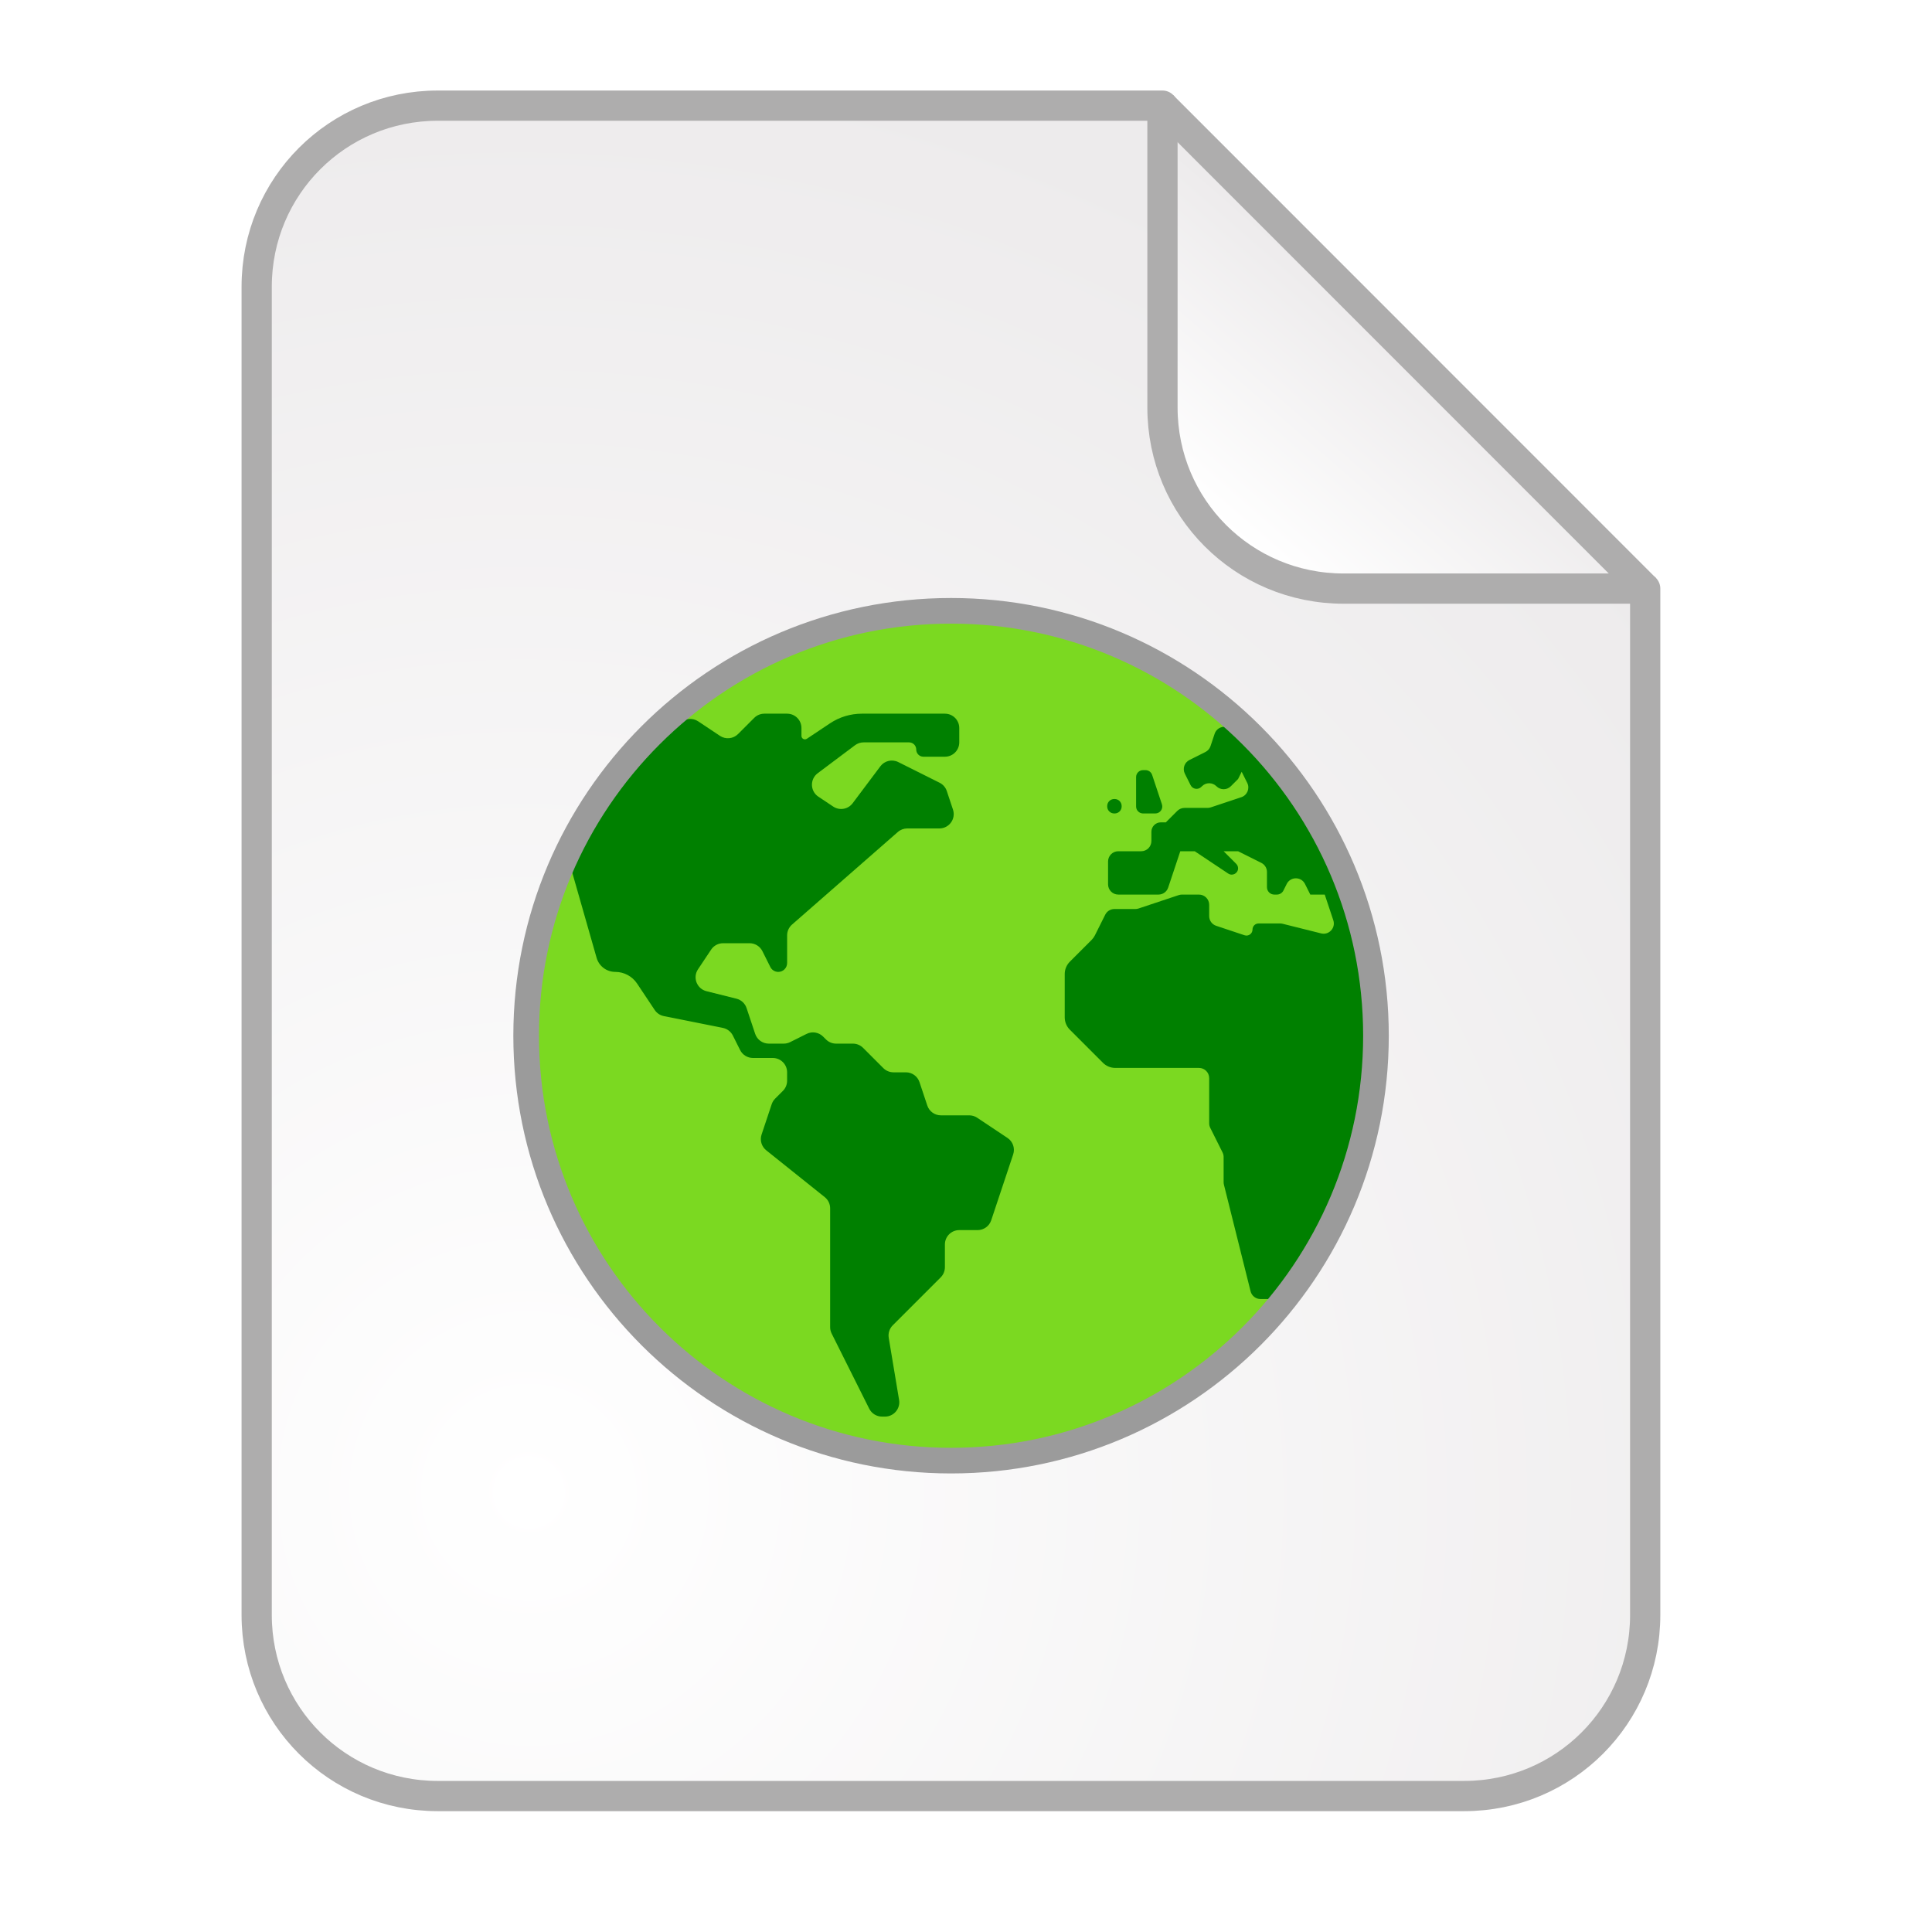
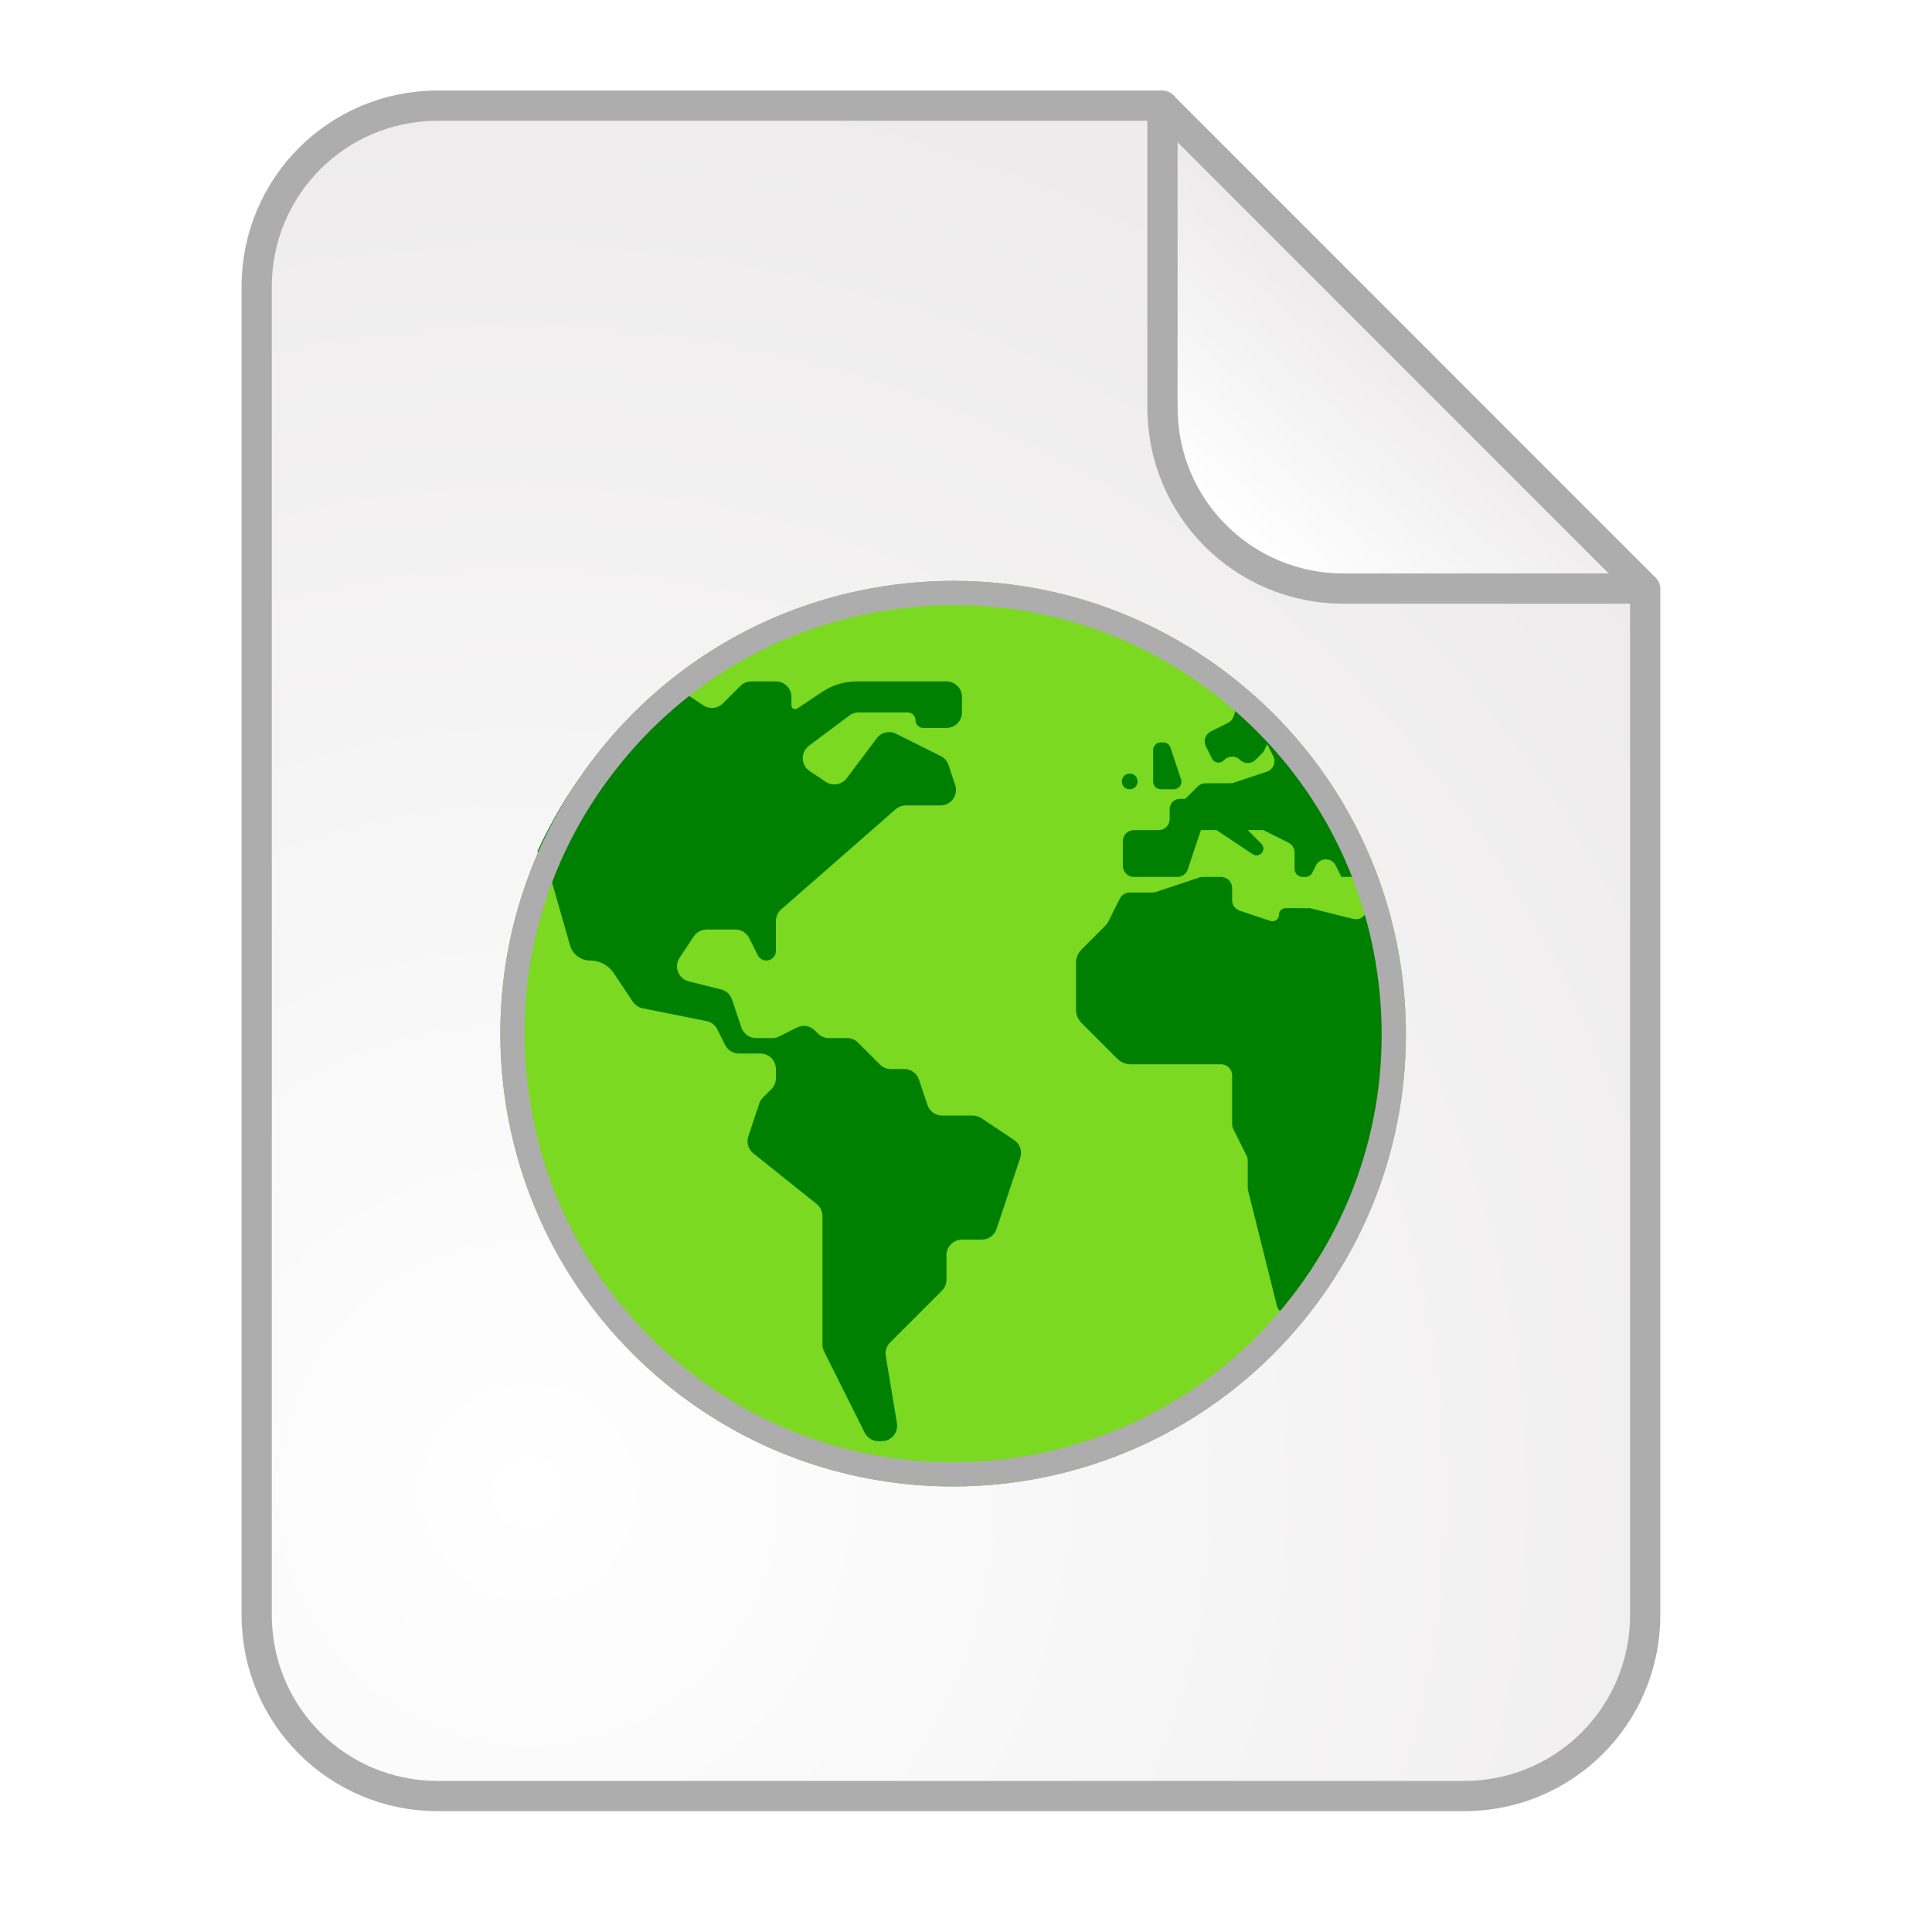
<svg xmlns="http://www.w3.org/2000/svg" xmlns:xlink="http://www.w3.org/1999/xlink" width="128" height="128" viewBox="0 0 33.867 33.867" version="1.1" id="svg2634">
  <defs id="defs2628">
    <linearGradient id="linearGradient15413">
      <stop id="stop15409" offset="0" style="stop-color:#ffffff;stop-opacity:1" />
      <stop id="stop15411" offset="1" style="stop-color:#ecf6ff;stop-opacity:1" />
    </linearGradient>
    <linearGradient gradientTransform="matrix(0.2645833,0,0,0.2645833,83.1508,137.5565)" xlink:href="#linearGradient6044" id="linearGradient6056" x1="82" y1="30" x2="-68.742" y2="262.239" gradientUnits="userSpaceOnUse" />
    <linearGradient id="linearGradient6044">
      <stop style="stop-color:#ffffff;stop-opacity:1" offset="0" id="stop6040" />
      <stop style="stop-color:#c9e4ff;stop-opacity:1" offset="1" id="stop6042" />
    </linearGradient>
    <linearGradient xlink:href="#linearGradient6044" id="linearGradient918" gradientUnits="userSpaceOnUse" gradientTransform="matrix(0.2750733,0,0,0.2750733,109.6321,133.8365)" x1="82" y1="30" x2="-68.742" y2="262.239" />
    <linearGradient xlink:href="#linearGradient15413" id="linearGradient15407" x1="95.028" y1="84.356" x2="71.876" y2="113.655" gradientUnits="userSpaceOnUse" />
    <radialGradient xlink:href="#linearGradient3178" id="radialGradient4239" gradientUnits="userSpaceOnUse" gradientTransform="matrix(1.938601,-0.4124931,0.4162354,1.956188,-7.538052,-235.8983)" cx="18.282" cy="111.009" fx="18.282" fy="111.009" r="6.35" />
    <linearGradient xlink:href="#linearGradient3178" id="linearGradient5179" x1="80.318" y1="-34.653" x2="81.78" y2="-36.33" gradientUnits="userSpaceOnUse" />
    <linearGradient xlink:href="#linearGradient15413" id="linearGradient977" gradientUnits="userSpaceOnUse" x1="123.291" y1="141.457" x2="140.7" y2="141.457" />
    <linearGradient id="linearGradient1040">
      <stop id="stop1036" offset="0" style="stop-color:#ffdd9c;stop-opacity:1" />
      <stop id="stop1038" offset="1" style="stop-color:#ffff9c;stop-opacity:1" />
    </linearGradient>
    <linearGradient xlink:href="#linearGradient1040" id="linearGradient972" x1="86.244" y1="-46.876" x2="89.258" y2="-53.727" gradientUnits="userSpaceOnUse" gradientTransform="matrix(0.6641745,0,0,0.6641745,16.70847,2.20906)" />
    <radialGradient xlink:href="#linearGradient15413" id="radialGradient36302-7" cx="91.077" cy="-48.847" fx="91.077" fy="-48.847" r="6.346" gradientUnits="userSpaceOnUse" gradientTransform="matrix(0.5715326,0,0,0.5715326,25.78242,-2.628257)" />
    <linearGradient id="linearGradient3178">
      <stop style="stop-color:#ffffff;stop-opacity:1" offset="0" id="stop3174" />
      <stop style="stop-color:#edebec;stop-opacity:1" offset="1" id="stop3176" />
    </linearGradient>
    <linearGradient id="linearGradient8385-3">
      <stop id="stop8387-0" style="stop-color:#000000;stop-opacity:1" offset="0" />
      <stop id="stop8389-4" style="stop-color:#ffffff;stop-opacity:1" offset="1" />
    </linearGradient>
    <linearGradient x1="-553.27" y1="525.908" x2="-666.116" y2="413.045" id="linearGradient3002-4-0" xlink:href="#linearGradient8385-3" gradientUnits="userSpaceOnUse" gradientTransform="matrix(0.99884,0,0,0.998699,689.0077,-388.8438)" />
    <linearGradient id="linearGradient1462">
      <stop id="stop1458" style="stop-color:#000000;stop-opacity:1" offset="0" />
      <stop id="stop1460" style="stop-color:#000000;stop-opacity:1" offset="1" />
    </linearGradient>
    <linearGradient y2="141.457" x2="140.7" y1="141.457" x1="123.291" gradientUnits="userSpaceOnUse" id="linearGradient4237" xlink:href="#linearGradient1808-2" />
    <linearGradient id="linearGradient1808-2">
      <stop style="stop-color:#ffffff;stop-opacity:1" offset="0" id="stop1804-5" />
      <stop style="stop-color:#ccccff;stop-opacity:0.51" offset="1" id="stop1806-4" />
    </linearGradient>
    <radialGradient gradientTransform="matrix(0.5715326,0,0,0.5715326,25.78242,-2.628257)" gradientUnits="userSpaceOnUse" r="6.346" fy="-48.847" fx="91.077" cy="-48.847" cx="91.077" id="radialGradient36302-7-6" xlink:href="#linearGradient15413" />
    <linearGradient gradientTransform="matrix(0.99884,0,0,0.998699,689.0077,-388.8438)" gradientUnits="userSpaceOnUse" xlink:href="#linearGradient1462" id="linearGradient3002-4-0-0" y2="413.045" x2="-666.116" y1="525.908" x1="-553.27" />
    <radialGradient gradientTransform="matrix(0.5715326,0,0,0.5715326,25.78242,-2.628257)" gradientUnits="userSpaceOnUse" r="6.346" fy="-48.847" fx="91.077" cy="-48.847" cx="91.077" id="radialGradient36302-7-7" xlink:href="#linearGradient15413" />
    <radialGradient gradientUnits="userSpaceOnUse" r="6.346" fy="-48.847" fx="91.077" cy="-48.847" cx="91.077" id="radialGradient36302" xlink:href="#linearGradient15413" gradientTransform="matrix(0.5539086,0,0,0.5539086,27.38757,-3.489144)" />
    <radialGradient gradientTransform="matrix(0.5715326,0,0,0.5715326,25.78242,-2.628257)" gradientUnits="userSpaceOnUse" r="6.346" fy="-48.847" fx="91.077" cy="-48.847" cx="91.077" id="radialGradient36302-7-3" xlink:href="#linearGradient15413" />
    <radialGradient r="6.346" fy="-48.847" fx="91.077" cy="-48.847" cx="91.077" gradientTransform="matrix(0.5715326,0,0,0.5715326,30.11848,-1.746015)" gradientUnits="userSpaceOnUse" id="radialGradient1055-4" xlink:href="#linearGradient15413" />
    <radialGradient gradientTransform="matrix(0.5715326,0,0,0.5715326,25.78242,-2.628257)" gradientUnits="userSpaceOnUse" r="6.346" fy="-48.847" fx="91.077" cy="-48.847" cx="91.077" id="radialGradient36302-7-4" xlink:href="#linearGradient15413" />
    <radialGradient xlink:href="#linearGradient15413" id="radialGradient36302-7-6-6" cx="91.077" cy="-48.847" fx="91.077" fy="-48.847" r="6.346" gradientUnits="userSpaceOnUse" gradientTransform="matrix(0.5715326,0,0,0.5715326,25.78242,-2.628257)" />
    <radialGradient xlink:href="#linearGradient15413" id="radialGradient36302-7-7-6" cx="91.077" cy="-48.847" fx="91.077" fy="-48.847" r="6.346" gradientUnits="userSpaceOnUse" gradientTransform="matrix(0.5715326,0,0,0.5715326,25.78242,-2.628257)" />
    <radialGradient gradientTransform="matrix(0.5539086,0,0,0.5539086,27.38757,-3.489144)" xlink:href="#linearGradient15413" id="radialGradient36302-2" cx="91.077" cy="-48.847" fx="91.077" fy="-48.847" r="6.346" gradientUnits="userSpaceOnUse" />
    <radialGradient gradientTransform="matrix(0.5715326,0,0,0.5715326,25.78242,-2.628257)" gradientUnits="userSpaceOnUse" r="6.346" fy="-48.847" fx="91.077" cy="-48.847" cx="91.077" id="radialGradient36302-7-9" xlink:href="#linearGradient15413" />
-     <radialGradient gradientTransform="matrix(0.5715326,0,0,0.5715326,25.78242,-2.628257)" gradientUnits="userSpaceOnUse" r="6.346" fy="-48.847" fx="91.077" cy="-48.847" cx="91.077" id="radialGradient36302-7-1" xlink:href="#linearGradient15413" />
-     <linearGradient xlink:href="#linearGradient1373" id="linearGradient1403" gradientUnits="userSpaceOnUse" gradientTransform="matrix(0.02378999,-0.00245374,0.00245374,0.02378999,47.71954,-31.21626)" x1="1142.588" y1="62.713" x2="1280.895" y2="200.874" />
+     <radialGradient gradientTransform="matrix(0.5715326,0,0,0.5715326,25.78242,-2.628257)" gradientUnits="userSpaceOnUse" r="6.346" fy="-48.847" fx="91.077" cy="-48.847" cx="91.077" id="radialGradient36302-7-30" xlink:href="#linearGradient15413" />
+     <radialGradient xlink:href="#linearGradient15413" id="radialGradient36302-7-6-2" cx="91.077" cy="-48.847" fx="91.077" fy="-48.847" r="6.346" gradientUnits="userSpaceOnUse" gradientTransform="matrix(0.5715326,0,0,0.5715326,25.78242,-2.628257)" />
+     <radialGradient xlink:href="#linearGradient15413" id="radialGradient36302-7-7-67" cx="91.077" cy="-48.847" fx="91.077" fy="-48.847" r="6.346" gradientUnits="userSpaceOnUse" gradientTransform="matrix(0.5715326,0,0,0.5715326,25.78242,-2.628257)" />
+     <radialGradient gradientTransform="matrix(0.5539086,0,0,0.5539086,27.38757,-3.489144)" xlink:href="#linearGradient15413" id="radialGradient36302-6" cx="91.077" cy="-48.847" fx="91.077" fy="-48.847" r="6.346" gradientUnits="userSpaceOnUse" />
+     <radialGradient gradientTransform="matrix(0.5715326,0,0,0.5715326,25.78242,-2.628257)" gradientUnits="userSpaceOnUse" r="6.346" fy="-48.847" fx="91.077" cy="-48.847" cx="91.077" id="radialGradient36302-7-0" xlink:href="#linearGradient15413" />
+     <radialGradient xlink:href="#linearGradient15413" id="radialGradient36302-7-6-28" cx="91.077" cy="-48.847" fx="91.077" fy="-48.847" r="6.346" gradientUnits="userSpaceOnUse" gradientTransform="matrix(0.5715326,0,0,0.5715326,25.78242,-2.628257)" />
+     <radialGradient xlink:href="#linearGradient15413" id="radialGradient36302-7-7-8" cx="91.077" cy="-48.847" fx="91.077" fy="-48.847" r="6.346" gradientUnits="userSpaceOnUse" gradientTransform="matrix(0.5715326,0,0,0.5715326,25.78242,-2.628257)" />
+     <radialGradient gradientTransform="matrix(0.5539086,0,0,0.5539086,27.38757,-3.489144)" xlink:href="#linearGradient15413" id="radialGradient36302-28" cx="91.077" cy="-48.847" fx="91.077" fy="-48.847" r="6.346" gradientUnits="userSpaceOnUse" />
+     <radialGradient xlink:href="#linearGradient15413" id="radialGradient36302-7-3-0" cx="91.077" cy="-48.847" fx="91.077" fy="-48.847" r="6.346" gradientUnits="userSpaceOnUse" gradientTransform="matrix(0.5715326,0,0,0.5715326,25.78242,-2.628257)" />
+     <radialGradient xlink:href="#linearGradient15413" id="radialGradient1055-4-9" gradientUnits="userSpaceOnUse" gradientTransform="matrix(0.5715326,0,0,0.5715326,30.11848,-1.746015)" cx="91.077" cy="-48.847" fx="91.077" fy="-48.847" r="6.346" />
+     <radialGradient xlink:href="#linearGradient15413" id="radialGradient36302-7-4-7" cx="91.077" cy="-48.847" fx="91.077" fy="-48.847" r="6.346" gradientUnits="userSpaceOnUse" gradientTransform="matrix(0.5715326,0,0,0.5715326,25.78242,-2.628257)" />
+     <radialGradient gradientTransform="matrix(0.5715326,0,0,0.5715326,25.78242,-2.628257)" gradientUnits="userSpaceOnUse" r="6.346" fy="-48.847" fx="91.077" cy="-48.847" cx="91.077" id="radialGradient36302-7-6-6-9" xlink:href="#linearGradient15413" />
+     <radialGradient gradientTransform="matrix(0.5715326,0,0,0.5715326,25.78242,-2.628257)" gradientUnits="userSpaceOnUse" r="6.346" fy="-48.847" fx="91.077" cy="-48.847" cx="91.077" id="radialGradient36302-7-7-6-0" xlink:href="#linearGradient15413" />
+     <radialGradient gradientUnits="userSpaceOnUse" r="6.346" fy="-48.847" fx="91.077" cy="-48.847" cx="91.077" id="radialGradient36302-2-2" xlink:href="#linearGradient15413" gradientTransform="matrix(0.5539086,0,0,0.5539086,27.38757,-3.489144)" />
+     <radialGradient xlink:href="#linearGradient15413" id="radialGradient2646" cx="23.751" cy="23.962" fx="23.751" fy="23.962" r="21.135" gradientTransform="matrix(1,0,0,0.9998904,0,0.00262704)" gradientUnits="userSpaceOnUse" />
+     <linearGradient id="linearGradient6423">
+       <stop id="stop6419" offset="0" style="stop-color:#007e00;stop-opacity:0.247" />
+       <stop id="stop6421" offset="1" style="stop-color:#ff7f00;stop-opacity:0;" />
+     </linearGradient>
+     <linearGradient y2="-116.55" x2="58.361" y1="-32.55" x1="230.547" gradientUnits="userSpaceOnUse" id="linearGradient6669" xlink:href="#linearGradient6423" gradientTransform="matrix(0.2645833,0,0,0.2645833,74.69611,2.710477)" />
+     <linearGradient y2="-116.55" x2="58.361" y1="-32.55" x1="230.547" gradientTransform="matrix(0.2645833,0,0,0.2645833,75.13184,2.347538)" gradientUnits="userSpaceOnUse" id="linearGradient4264" xlink:href="#linearGradient6423" />
+     <linearGradient y2="-116.55" x2="58.361" y1="-32.55" x1="230.547" gradientTransform="matrix(0.2645833,0,0,0.2645833,80.2297,-49.96084)" gradientUnits="userSpaceOnUse" id="linearGradient4279" xlink:href="#linearGradient6044" />
+     <linearGradient gradientUnits="userSpaceOnUse" y2="8.633" x2="-89.445" y1="37.18" x1="-219.516" id="linearGradient1042" xlink:href="#linearGradient1040" gradientTransform="matrix(0,-0.7235958,-0.7235958,0,135.6203,17.42686)" />
+     <radialGradient gradientTransform="matrix(0.5715326,0,0,0.5715326,25.78242,-2.628257)" gradientUnits="userSpaceOnUse" r="6.346" fy="-48.847" fx="91.077" cy="-48.847" cx="91.077" id="radialGradient36302-7-17" xlink:href="#linearGradient15413" />
+     <radialGradient xlink:href="#linearGradient15413" id="radialGradient36302-7-6-63" cx="91.077" cy="-48.847" fx="91.077" fy="-48.847" r="6.346" gradientUnits="userSpaceOnUse" gradientTransform="matrix(0.5715326,0,0,0.5715326,25.78242,-2.628257)" />
+     <radialGradient xlink:href="#linearGradient15413" id="radialGradient36302-7-7-9" cx="91.077" cy="-48.847" fx="91.077" fy="-48.847" r="6.346" gradientUnits="userSpaceOnUse" gradientTransform="matrix(0.5715326,0,0,0.5715326,25.78242,-2.628257)" />
+     <radialGradient gradientTransform="matrix(0.5539086,0,0,0.5539086,27.38757,-3.489144)" xlink:href="#linearGradient15413" id="radialGradient36302-3" cx="91.077" cy="-48.847" fx="91.077" fy="-48.847" r="6.346" gradientUnits="userSpaceOnUse" />
+     <radialGradient xlink:href="#linearGradient15413" id="radialGradient36302-7-3-5" cx="91.077" cy="-48.847" fx="91.077" fy="-48.847" r="6.346" gradientUnits="userSpaceOnUse" gradientTransform="matrix(0.5715326,0,0,0.5715326,25.78242,-2.628257)" />
+     <radialGradient xlink:href="#linearGradient15413" id="radialGradient1055-4-90" gradientUnits="userSpaceOnUse" gradientTransform="matrix(0.5715326,0,0,0.5715326,30.11848,-1.746015)" cx="91.077" cy="-48.847" fx="91.077" fy="-48.847" r="6.346" />
+     <radialGradient xlink:href="#linearGradient15413" id="radialGradient36302-7-4-8" cx="91.077" cy="-48.847" fx="91.077" fy="-48.847" r="6.346" gradientUnits="userSpaceOnUse" gradientTransform="matrix(0.5715326,0,0,0.5715326,25.78242,-2.628257)" />
+     <radialGradient gradientTransform="matrix(0.5715326,0,0,0.5715326,25.78242,-2.628257)" gradientUnits="userSpaceOnUse" r="6.346" fy="-48.847" fx="91.077" cy="-48.847" cx="91.077" id="radialGradient36302-7-6-6-3" xlink:href="#linearGradient15413" />
+     <radialGradient gradientTransform="matrix(0.5715326,0,0,0.5715326,25.78242,-2.628257)" gradientUnits="userSpaceOnUse" r="6.346" fy="-48.847" fx="91.077" cy="-48.847" cx="91.077" id="radialGradient36302-7-7-6-03" xlink:href="#linearGradient15413" />
+     <radialGradient gradientUnits="userSpaceOnUse" r="6.346" fy="-48.847" fx="91.077" cy="-48.847" cx="91.077" id="radialGradient36302-2-8" xlink:href="#linearGradient15413" gradientTransform="matrix(0.5539086,0,0,0.5539086,27.38757,-3.489144)" />
+     <radialGradient xlink:href="#linearGradient15413" id="radialGradient36302-7-9-6" cx="91.077" cy="-48.847" fx="91.077" fy="-48.847" r="6.346" gradientUnits="userSpaceOnUse" gradientTransform="matrix(0.5715326,0,0,0.5715326,25.78242,-2.628257)" />
+     <radialGradient xlink:href="#linearGradient15413" id="radialGradient36302-7-1" cx="91.077" cy="-48.847" fx="91.077" fy="-48.847" r="6.346" gradientUnits="userSpaceOnUse" gradientTransform="matrix(0.5715326,0,0,0.5715326,25.78242,-2.628257)" />
+     <linearGradient y2="200.874" x2="1280.895" y1="62.713" x1="1142.588" gradientTransform="matrix(0.02378999,-0.00245374,0.00245374,0.02378999,47.71954,-31.21626)" gradientUnits="userSpaceOnUse" id="linearGradient1403" xlink:href="#linearGradient1373" />
    <linearGradient id="linearGradient1373">
-       <stop style="stop-color:#343434;stop-opacity:1" offset="0" id="stop1369" />
-       <stop style="stop-color:#4d4d4d;stop-opacity:1" offset="1" id="stop1371" />
+       <stop id="stop1369" offset="0" style="stop-color:#343434;stop-opacity:1" />
+       <stop id="stop1371" offset="1" style="stop-color:#4d4d4d;stop-opacity:1" />
    </linearGradient>
-     <linearGradient xlink:href="#linearGradient4663-8-4" id="linearGradient1405" gradientUnits="userSpaceOnUse" x1="1327.594" y1="230.862" x2="1324.91" y2="89.862" gradientTransform="matrix(2.6597682e-4,0.02391472,0.02391472,-2.6597682e-4,73.58915,-60.38333)" />
+     <linearGradient gradientTransform="matrix(2.6597682e-4,0.02391472,0.02391472,-2.6597682e-4,73.58915,-60.38333)" y2="89.862" x2="1324.91" y1="230.862" x1="1327.594" gradientUnits="userSpaceOnUse" id="linearGradient1405" xlink:href="#linearGradient4663-8-4" />
    <linearGradient id="linearGradient4663-8-4">
-       <stop id="stop4665-6-3" style="stop-color:#5596ea;stop-opacity:1" offset="0" />
-       <stop id="stop4667-8-0" style="stop-color:#5596ea;stop-opacity:0" offset="1" />
+       <stop offset="0" style="stop-color:#5596ea;stop-opacity:1" id="stop4665-6-3" />
+       <stop offset="1" style="stop-color:#5596ea;stop-opacity:0" id="stop4667-8-0" />
    </linearGradient>
-     <radialGradient gradientTransform="matrix(0.5598317,0,0,0.5598317,26.77498,-3.126685)" gradientUnits="userSpaceOnUse" r="6.346" fy="-48.847" fx="91.077" cy="-48.847" cx="91.077" id="radialGradient36302-7-0" xlink:href="#linearGradient15413" />
-     <radialGradient gradientTransform="matrix(0.5715326,0,0,0.5715326,25.78242,-2.628257)" gradientUnits="userSpaceOnUse" r="6.346" fy="-48.847" fx="91.077" cy="-48.847" cx="91.077" id="radialGradient36302-7-71" xlink:href="#linearGradient15413" />
-     <clipPath id="clipPath12688" clipPathUnits="userSpaceOnUse">
-       <path id="path12690" d="m 1252,1006 v 2 134 2 h 224 v -2 z m 32,58.844 74.375,45.156 H 1284 Z" style="display:inline;fill:#000000;fill-opacity:1;stroke:none" />
+     <radialGradient xlink:href="#linearGradient15413" id="radialGradient36302-7-0-3" cx="91.077" cy="-48.847" fx="91.077" fy="-48.847" r="6.346" gradientUnits="userSpaceOnUse" gradientTransform="matrix(0.5598317,0,0,0.5598317,26.77498,-3.126685)" />
+     <radialGradient xlink:href="#linearGradient15413" id="radialGradient36302-7-71" cx="91.077" cy="-48.847" fx="91.077" fy="-48.847" r="6.346" gradientUnits="userSpaceOnUse" gradientTransform="matrix(0.5715326,0,0,0.5715326,25.78242,-2.628257)" />
+     <clipPath clipPathUnits="userSpaceOnUse" id="clipPath12688">
+       <path style="display:inline;fill:#000000;fill-opacity:1;stroke:none" d="m 1252,1006 v 2 134 2 h 224 v -2 z m 32,58.844 74.375,45.156 H 1284 Z" id="path12690" />
    </clipPath>
  </defs>
  <g id="layer1" transform="translate(-82.55,-136.1333)">
    <g id="g849">
      <g id="g4250" transform="matrix(2,0,0,2,-56.03907,215.1337)">
        <g id="g975" transform="matrix(1.000001,0,0,0.9999985,-0.1868046,-0.1323374)">
          <path id="path1999" d="m 83.824,-34.286 -4.077,-4.078 v 2.491 c 0,0.879 0.708,1.587 1.587,1.587 z" style="opacity:1;fill:url(#linearGradient5179);fill-opacity:1.0;stroke:none;stroke-width:0.529;stroke-linecap:round;stroke-linejoin:round;stroke-miterlimit:4;stroke-dasharray:none;stroke-opacity:1" />
          <path transform="matrix(0.2645833,0,0,0.2645833,46.86136,-73.7522)" style="fill:url(#linearGradient977);fill-opacity:1;stroke:#aeadad;stroke-width:1;stroke-linecap:butt;stroke-linejoin:miter;stroke-miterlimit:4;stroke-dasharray:none;stroke-opacity:1" d="m 123.999,133.456 c 5.372,5.374 10.663,10.667 15.994,16" id="path4196" />
          <path style="opacity:1;fill:url(#radialGradient4239);fill-opacity:1;stroke:#aeadad;stroke-width:0.265;stroke-linecap:round;stroke-linejoin:round;stroke-miterlimit:4;stroke-dasharray:none;stroke-opacity:1" d="m 73.318,-38.442 c -0.879,0 -1.587,0.708 -1.587,1.587 v 11.642 c 0,0.879 0.708,1.587 1.587,1.587 h 8.996 c 0.879,0 1.587,-0.708 1.587,-1.587 v -8.996 h -2.644 c -0.879,0 -1.587,-0.708 -1.587,-1.587 v -2.646 z" id="path4200" />
        </g>
        <g id="g1634" transform="matrix(0.01434823,0,0,0.01434823,79.02739,-22.23972)" style="fill:#338000;fill-opacity:1;stroke:#9b9b9b;stroke-width:0.853;stroke-miterlimit:4;stroke-dasharray:none;stroke-opacity:1">
          <g id="g1632" transform="matrix(1.164578,0,0,1.164578,838.3496,-898.9645)" style="fill:#338000;fill-opacity:1;stroke:#9b9b9b;stroke-width:0.733;stroke-miterlimit:4;stroke-dasharray:none;stroke-opacity:1" />
        </g>
-         <g transform="matrix(0.5,0,0,0.5,9.208213,-112.2512)" id="layer1-0" />
-         <g style="fill:#338000;fill-opacity:1;stroke:none;stroke-width:0.733;stroke-miterlimit:4;stroke-dasharray:none;stroke-opacity:1" transform="matrix(0.01808396,0,0,0.01808396,72.97672,-34.97414)" id="g1632-1">
-           <circle transform="translate(-1026.505,896.6199)" id="circle1622" r="203.034" cy="-643.051" cx="1283.828" style="fill:#7bd921;fill-opacity:1;stroke:none;stroke-width:21.455;stroke-miterlimit:4;stroke-dasharray:none;stroke-opacity:1" />
-           <path id="path1624" d="m 354.787,125.291 4.745,14.236 c 0.73,2.191 -0.9,4.454 -3.21,4.454 h -5.923 c -1.869,0 -3.384,-1.515 -3.384,-3.384 V 126.36 c 0,-1.869 1.515,-3.384 3.384,-3.384 h 1.178 c 1.457,0.001 2.75,0.934 3.21,2.315 z" style="fill:#008000;fill-opacity:1;stroke:none;stroke-width:0.733;stroke-miterlimit:4;stroke-dasharray:none;stroke-opacity:1" />
-           <path id="path1626" d="m 340.014,140.364 v 0.233 c 0,1.869 -1.515,3.384 -3.384,3.384 h -0.233 c -1.869,0 -3.384,-1.515 -3.384,-3.384 v -0.233 c 0,-1.869 1.515,-3.384 3.384,-3.384 h 0.233 c 1.869,0 3.384,1.515 3.384,3.384 z" style="fill:#008000;fill-opacity:1;stroke:none;stroke-width:0.733;stroke-miterlimit:4;stroke-dasharray:none;stroke-opacity:1" />
-           <path id="path1628" d="m 385.074,105.376 -1.986,5.96 c -0.415,1.246 -1.309,2.275 -2.483,2.862 l -7.741,3.87 c -2.445,1.223 -3.437,4.196 -2.214,6.642 l 2.775,5.55 c 0.99,1.98 3.628,2.408 5.194,0.843 l 0.319,-0.319 c 1.933,-1.933 5.068,-1.933 7.001,0 v 0 c 1.933,1.933 5.068,1.933 7.001,0 l 3.5,-3.5 1.75,-3.5 2.698,5.396 c 1.347,2.695 -0.004,5.958 -2.862,6.911 l -14.826,4.942 c -0.504,0.168 -1.034,0.254 -1.566,0.254 h -11.147 c -1.313,0 -2.572,0.522 -3.5,1.45 l -5.551,5.551 h -2.451 c -2.513,0 -4.551,2.037 -4.551,4.551 v 4.502 c 0,2.734 -2.217,4.95 -4.95,4.95 h -11.103 c -2.734,0 -4.95,2.217 -4.95,4.95 v 11.103 c 0,2.734 2.217,4.95 4.95,4.95 h 19.486 c 2.131,0 4.023,-1.364 4.696,-3.385 l 5.873,-17.619 h 7.001 l 16.235,10.824 c 2.038,1.358 4.768,-0.103 4.768,-2.552 v 0 c 0,-0.813 -0.323,-1.593 -0.898,-2.168 l -6.103,-6.103 h 7.001 l 11.266,5.633 c 1.677,0.839 2.737,2.552 2.737,4.428 v 7.384 c 0,1.965 1.593,3.559 3.559,3.559 h 1.242 c 1.348,0 2.58,-0.761 3.183,-1.967 l 1.59,-3.179 c 1.824,-3.649 7.031,-3.649 8.856,0 l 2.573,5.146 h 7.001 l 4.149,12.448 c 1.236,3.706 -2.108,7.316 -5.897,6.368 l -18.665,-4.666 c -0.393,-0.098 -0.796,-0.148 -1.201,-0.148 h -10.461 c -1.62,0 -2.933,1.313 -2.933,2.933 v 0 c 0,2.002 -1.961,3.415 -3.86,2.782 l -13.759,-4.586 c -2.022,-0.674 -3.385,-2.566 -3.385,-4.696 v -5.484 c 0,-2.734 -2.217,-4.95 -4.95,-4.95 h -8.248 c -0.532,0 -1.06,0.086 -1.566,0.254 l -19.479,6.493 c -0.504,0.168 -1.034,0.254 -1.566,0.254 h -10.14 c -1.875,0 -3.59,1.059 -4.428,2.737 l -5.018,10.038 c -0.407,0.813 -0.941,1.556 -1.585,2.199 l -10.553,10.553 c -1.587,1.587 -2.478,3.738 -2.478,5.982 v 20.996 c 0,2.243 0.892,4.395 2.478,5.982 l 16.047,16.047 c 1.587,1.587 3.738,2.478 5.982,2.478 h 40.554 c 2.734,0 4.95,2.217 4.95,4.95 v 21.886 c 0,0.769 0.179,1.526 0.523,2.214 l 5.956,11.912 c 0.343,0.687 0.523,1.445 0.523,2.214 v 12.22 c 0,0.405 0.05,0.808 0.148,1.201 l 12.917,51.668 c 0.551,2.204 2.531,3.75 4.803,3.75 h 5.775 c 1.554,0 3.031,-0.71 3.982,-1.939 26.547,-34.314 42.386,-77.335 42.386,-124.079 0,-59.457 -25.585,-112.916 -66.315,-150.046 -2.65,-2.418 -6.925,-1.29 -8.059,2.116 z" style="fill:#008000;fill-opacity:1;stroke:none;stroke-width:0.733;stroke-miterlimit:4;stroke-dasharray:none;stroke-opacity:1" />
-           <path id="path1630" d="m 245.82,285.545 -3.784,-11.351 c -0.946,-2.839 -3.603,-4.754 -6.596,-4.754 h -6.014 c -1.844,0 -3.613,-0.732 -4.916,-2.036 l -9.833,-9.833 c -1.304,-1.304 -3.073,-2.036 -4.916,-2.036 h -8.145 c -1.844,0 -3.613,-0.732 -4.916,-2.036 l -1.373,-1.373 c -2.116,-2.116 -5.349,-2.641 -8.026,-1.303 l -7.956,3.978 c -0.965,0.484 -2.03,0.734 -3.108,0.734 h -7.254 c -2.993,0 -5.65,-1.916 -6.596,-4.754 l -4.161,-12.483 c -0.752,-2.255 -2.604,-3.97 -4.909,-4.546 l -14.537,-3.634 c -4.665,-1.166 -6.766,-6.601 -4.098,-10.602 l 6.369,-9.554 c 1.29,-1.935 3.461,-3.095 5.785,-3.095 h 12.841 c 2.634,0 5.041,1.488 6.219,3.843 l 3.843,7.688 c 0.728,1.455 2.216,2.375 3.843,2.375 v 0 c 2.373,0 4.297,-1.925 4.297,-4.297 v -13.41 c 0,-2.005 0.866,-3.912 2.374,-5.233 l 51.282,-44.872 c 1.268,-1.109 2.894,-1.72 4.578,-1.72 h 15.552 c 4.746,0 8.097,-4.65 6.596,-9.151 l -2.991,-8.975 c -0.583,-1.749 -1.837,-3.196 -3.487,-4.021 l -20.045,-10.022 c -3.006,-1.503 -6.656,-0.642 -8.672,2.047 L 209.636,139.026 c -2.214,2.952 -6.348,3.661 -9.419,1.613 l -7.21,-4.807 c -3.991,-2.66 -4.153,-8.468 -0.315,-11.347 l 18.095,-13.572 c 1.204,-0.903 2.667,-1.39 4.172,-1.39 h 22.017 c 1.92,0 3.476,1.556 3.476,3.476 v 0 c 0,1.92 1.556,3.476 3.476,3.476 h 10.428 c 3.839,0 6.953,-3.113 6.953,-6.953 v -6.953 c 0,-3.839 -3.113,-6.953 -6.953,-6.953 h -40.25 c -5.491,0 -10.859,1.625 -15.427,4.671 l -11.24,7.493 c -1.116,0.744 -2.613,-0.056 -2.613,-1.398 v -3.813 c 0,-3.839 -3.113,-6.953 -6.953,-6.953 h -11.026 c -1.844,0 -3.613,0.732 -4.916,2.036 l -7.838,7.839 c -2.344,2.344 -6.015,2.707 -8.773,0.869 l -10.537,-7.024 c -2.597,-1.731 -6.007,-1.522 -8.418,0.46 C 102.744,119.23 83.635,143.921 70.806,172.096 h 2.776 l 11.958,41.851 c 1.153,4.037 4.842,6.82 9.04,6.82 v 0 c 4.256,0 8.232,2.127 10.592,5.669 l 8.529,12.794 c 1.023,1.534 2.614,2.599 4.421,2.961 l 28.605,5.721 c 2.104,0.421 3.896,1.79 4.855,3.708 l 3.51,7.021 c 1.178,2.356 3.585,3.843 6.219,3.843 h 9.608 c 3.839,0 6.953,3.113 6.953,6.953 v 4.074 c 0,1.844 -0.732,3.613 -2.036,4.916 l -3.756,3.756 c -0.764,0.764 -1.338,1.694 -1.68,2.718 l -4.901,14.702 c -0.922,2.764 -0.022,5.808 2.253,7.628 l 28.369,22.696 c 1.65,1.32 2.609,3.317 2.609,5.428 v 57.593 c 0,1.079 0.251,2.143 0.734,3.108 l 18.202,36.406 c 1.178,2.356 3.585,3.843 6.219,3.843 h 1.401 c 4.297,0 7.564,-3.858 6.857,-8.096 l -5.015,-30.092 c -0.369,-2.215 0.354,-4.472 1.942,-6.06 l 23.244,-23.244 c 1.304,-1.304 2.036,-3.073 2.036,-4.916 v -11.029 c 0,-3.839 3.113,-6.953 6.953,-6.953 h 8.895 c 2.993,0 5.65,-1.916 6.596,-4.754 l 10.642,-31.925 c 0.992,-2.974 -0.13,-6.246 -2.74,-7.984 l -14.689,-9.792 c -1.142,-0.762 -2.485,-1.168 -3.856,-1.168 h -13.741 c -2.987,0.007 -5.644,-1.908 -6.59,-4.747 z" style="fill:#008000;fill-opacity:1;stroke:none;stroke-width:0.733;stroke-miterlimit:4;stroke-dasharray:none;stroke-opacity:1" />
+         <g id="g1634-0" transform="matrix(0.01434823,0,0,0.01434823,120.6993,-22.5043)" style="fill:#338000;fill-opacity:1;stroke:#9b9b9b;stroke-width:0.853;stroke-miterlimit:4;stroke-dasharray:none;stroke-opacity:1">
+           <g id="g1632-3" transform="matrix(1.164578,0,0,1.164578,838.3496,-898.9645)" style="fill:#338000;fill-opacity:1;stroke:#9b9b9b;stroke-width:0.733;stroke-miterlimit:4;stroke-dasharray:none;stroke-opacity:1" />
        </g>
-         <g id="g4626" transform="matrix(1.074437,0,0,1.074437,-5.86327,2.399816)" style="fill:none;stroke-width:0.209;stroke-miterlimit:4;stroke-dasharray:none;fill-opacity:1">
-           <g id="g1053" transform="matrix(1.00062,0,0,1.00062,-0.1750746,0.01671585)" style="fill:none;stroke-width:0.209;stroke-miterlimit:4;stroke-dasharray:none;fill-opacity:1">
-             <circle r="3.464" cy="-30.546" cx="77.836" id="path6479-5" style="opacity:1;fill:none;fill-opacity:1;fill-rule:nonzero;stroke:#9b9b9b;stroke-width:0.209;stroke-linecap:square;stroke-linejoin:miter;stroke-miterlimit:4;stroke-dasharray:none;stroke-opacity:1" />
+         <g transform="matrix(0.5,0,0,0.5,33.39744,-93.08585)" id="layer1-6">
+           <g id="g849-0" />
+         </g>
+         <g transform="matrix(0.5,0,0,0.5,44.29143,-106.3762)" id="layer1-1">
+           <g id="g849-9">
+             <g transform="matrix(2,0,0,2,-56.03907,215.1337)" id="g4250-9">
+               <g style="fill:#338000;fill-opacity:1;stroke:#9b9b9b;stroke-width:0.853;stroke-miterlimit:4;stroke-dasharray:none;stroke-opacity:1" transform="matrix(0.01434823,0,0,0.01434823,79.02739,-22.23972)" id="g1634-9">
+                 <g style="fill:#338000;fill-opacity:1;stroke:#9b9b9b;stroke-width:0.733;stroke-miterlimit:4;stroke-dasharray:none;stroke-opacity:1" transform="matrix(1.164578,0,0,1.164578,838.3496,-898.9645)" id="g1632-9" />
+               </g>
+               <g id="layer1-0" transform="matrix(0.5,0,0,0.5,9.208213,-112.2512)" />
+               <g id="g1632-1" transform="matrix(0.01954722,0,0,0.01954722,56.34645,-36.58759)" style="fill:#338000;fill-opacity:1;stroke:none;stroke-width:0.733;stroke-miterlimit:4;stroke-dasharray:none;stroke-opacity:1">
+                 <circle style="fill:#7bd921;fill-opacity:1;stroke:none;stroke-width:21.455;stroke-miterlimit:4;stroke-dasharray:none;stroke-opacity:1" cx="1283.828" cy="-643.051" r="203.034" id="circle1622" transform="translate(-1026.505,896.6199)" />
+                 <path style="fill:#008000;fill-opacity:1;stroke:none;stroke-width:0.733;stroke-miterlimit:4;stroke-dasharray:none;stroke-opacity:1" d="m 354.787,125.291 4.745,14.236 c 0.73,2.191 -0.9,4.454 -3.21,4.454 h -5.923 c -1.869,0 -3.384,-1.515 -3.384,-3.384 V 126.36 c 0,-1.869 1.515,-3.384 3.384,-3.384 h 1.178 c 1.457,0.001 2.75,0.934 3.21,2.315 z" id="path1624" />
+                 <path style="fill:#008000;fill-opacity:1;stroke:none;stroke-width:0.733;stroke-miterlimit:4;stroke-dasharray:none;stroke-opacity:1" d="m 340.014,140.364 v 0.233 c 0,1.869 -1.515,3.384 -3.384,3.384 h -0.233 c -1.869,0 -3.384,-1.515 -3.384,-3.384 v -0.233 c 0,-1.869 1.515,-3.384 3.384,-3.384 h 0.233 c 1.869,0 3.384,1.515 3.384,3.384 z" id="path1626" />
+                 <path style="fill:#008000;fill-opacity:1;stroke:none;stroke-width:0.733;stroke-miterlimit:4;stroke-dasharray:none;stroke-opacity:1" d="m 385.074,105.376 -1.986,5.96 c -0.415,1.246 -1.309,2.275 -2.483,2.862 l -7.741,3.87 c -2.445,1.223 -3.437,4.196 -2.214,6.642 l 2.775,5.55 c 0.99,1.98 3.628,2.408 5.194,0.843 l 0.319,-0.319 c 1.933,-1.933 5.068,-1.933 7.001,0 v 0 c 1.933,1.933 5.068,1.933 7.001,0 l 3.5,-3.5 1.75,-3.5 2.698,5.396 c 1.347,2.695 -0.004,5.958 -2.862,6.911 l -14.826,4.942 c -0.504,0.168 -1.034,0.254 -1.566,0.254 h -11.147 c -1.313,0 -2.572,0.522 -3.5,1.45 l -5.551,5.551 h -2.451 c -2.513,0 -4.551,2.037 -4.551,4.551 v 4.502 c 0,2.734 -2.217,4.95 -4.95,4.95 h -11.103 c -2.734,0 -4.95,2.217 -4.95,4.95 v 11.103 c 0,2.734 2.217,4.95 4.95,4.95 h 19.486 c 2.131,0 4.023,-1.364 4.696,-3.385 l 5.873,-17.619 h 7.001 l 16.235,10.824 c 2.038,1.358 4.768,-0.103 4.768,-2.552 v 0 c 0,-0.813 -0.323,-1.593 -0.898,-2.168 l -6.103,-6.103 h 7.001 l 11.266,5.633 c 1.677,0.839 2.737,2.552 2.737,4.428 v 7.384 c 0,1.965 1.593,3.559 3.559,3.559 h 1.242 c 1.348,0 2.58,-0.761 3.183,-1.967 l 1.59,-3.179 c 1.824,-3.649 7.031,-3.649 8.856,0 l 2.573,5.146 h 7.001 l 4.149,12.448 c 1.236,3.706 -2.108,7.316 -5.897,6.368 l -18.665,-4.666 c -0.393,-0.098 -0.796,-0.148 -1.201,-0.148 h -10.461 c -1.62,0 -2.933,1.313 -2.933,2.933 v 0 c 0,2.002 -1.961,3.415 -3.86,2.782 l -13.759,-4.586 c -2.022,-0.674 -3.385,-2.566 -3.385,-4.696 v -5.484 c 0,-2.734 -2.217,-4.95 -4.95,-4.95 h -8.248 c -0.532,0 -1.06,0.086 -1.566,0.254 l -19.479,6.493 c -0.504,0.168 -1.034,0.254 -1.566,0.254 h -10.14 c -1.875,0 -3.59,1.059 -4.428,2.737 l -5.018,10.038 c -0.407,0.813 -0.941,1.556 -1.585,2.199 l -10.553,10.553 c -1.587,1.587 -2.478,3.738 -2.478,5.982 v 20.996 c 0,2.243 0.892,4.395 2.478,5.982 l 16.047,16.047 c 1.587,1.587 3.738,2.478 5.982,2.478 h 40.554 c 2.734,0 4.95,2.217 4.95,4.95 v 21.886 c 0,0.769 0.179,1.526 0.523,2.214 l 5.956,11.912 c 0.343,0.687 0.523,1.445 0.523,2.214 v 12.22 c 0,0.405 0.05,0.808 0.148,1.201 l 12.917,51.668 c 0.551,2.204 2.531,3.75 4.803,3.75 h 5.775 c 1.554,0 3.031,-0.71 3.982,-1.939 26.547,-34.314 42.386,-77.335 42.386,-124.079 0,-59.457 -25.585,-112.916 -66.315,-150.046 -2.65,-2.418 -6.925,-1.29 -8.059,2.116 z" id="path1628" />
+                 <path style="fill:#008000;fill-opacity:1;stroke:none;stroke-width:0.733;stroke-miterlimit:4;stroke-dasharray:none;stroke-opacity:1" d="m 245.82,285.545 -3.784,-11.351 c -0.946,-2.839 -3.603,-4.754 -6.596,-4.754 h -6.014 c -1.844,0 -3.613,-0.732 -4.916,-2.036 l -9.833,-9.833 c -1.304,-1.304 -3.073,-2.036 -4.916,-2.036 h -8.145 c -1.844,0 -3.613,-0.732 -4.916,-2.036 l -1.373,-1.373 c -2.116,-2.116 -5.349,-2.641 -8.026,-1.303 l -7.956,3.978 c -0.965,0.484 -2.03,0.734 -3.108,0.734 h -7.254 c -2.993,0 -5.65,-1.916 -6.596,-4.754 l -4.161,-12.483 c -0.752,-2.255 -2.604,-3.97 -4.909,-4.546 l -14.537,-3.634 c -4.665,-1.166 -6.766,-6.601 -4.098,-10.602 l 6.369,-9.554 c 1.29,-1.935 3.461,-3.095 5.785,-3.095 h 12.841 c 2.634,0 5.041,1.488 6.219,3.843 l 3.843,7.688 c 0.728,1.455 2.216,2.375 3.843,2.375 v 0 c 2.373,0 4.297,-1.925 4.297,-4.297 v -13.41 c 0,-2.005 0.866,-3.912 2.374,-5.233 l 51.282,-44.872 c 1.268,-1.109 2.894,-1.72 4.578,-1.72 h 15.552 c 4.746,0 8.097,-4.65 6.596,-9.151 l -2.991,-8.975 c -0.583,-1.749 -1.837,-3.196 -3.487,-4.021 l -20.045,-10.022 c -3.006,-1.503 -6.656,-0.642 -8.672,2.047 L 209.636,139.026 c -2.214,2.952 -6.348,3.661 -9.419,1.613 l -7.21,-4.807 c -3.991,-2.66 -4.153,-8.468 -0.315,-11.347 l 18.095,-13.572 c 1.204,-0.903 2.667,-1.39 4.172,-1.39 h 22.017 c 1.92,0 3.476,1.556 3.476,3.476 v 0 c 0,1.92 1.556,3.476 3.476,3.476 h 10.428 c 3.839,0 6.953,-3.113 6.953,-6.953 v -6.953 c 0,-3.839 -3.113,-6.953 -6.953,-6.953 h -40.25 c -5.491,0 -10.859,1.625 -15.427,4.671 l -11.24,7.493 c -1.116,0.744 -2.613,-0.056 -2.613,-1.398 v -3.813 c 0,-3.839 -3.113,-6.953 -6.953,-6.953 h -11.026 c -1.844,0 -3.613,0.732 -4.916,2.036 l -7.838,7.839 c -2.344,2.344 -6.015,2.707 -8.773,0.869 l -10.537,-7.024 c -2.597,-1.731 -6.007,-1.522 -8.418,0.46 C 102.744,119.23 83.635,143.921 70.806,172.096 h 2.776 l 11.958,41.851 c 1.153,4.037 4.842,6.82 9.04,6.82 v 0 c 4.256,0 8.232,2.127 10.592,5.669 l 8.529,12.794 c 1.023,1.534 2.614,2.599 4.421,2.961 l 28.605,5.721 c 2.104,0.421 3.896,1.79 4.855,3.708 l 3.51,7.021 c 1.178,2.356 3.585,3.843 6.219,3.843 h 9.608 c 3.839,0 6.953,3.113 6.953,6.953 v 4.074 c 0,1.844 -0.732,3.613 -2.036,4.916 l -3.756,3.756 c -0.764,0.764 -1.338,1.694 -1.68,2.718 l -4.901,14.702 c -0.922,2.764 -0.022,5.808 2.253,7.628 l 28.369,22.696 c 1.65,1.32 2.609,3.317 2.609,5.428 v 57.593 c 0,1.079 0.251,2.143 0.734,3.108 l 18.202,36.406 c 1.178,2.356 3.585,3.843 6.219,3.843 h 1.401 c 4.297,0 7.564,-3.858 6.857,-8.096 l -5.015,-30.092 c -0.369,-2.215 0.354,-4.472 1.942,-6.06 l 23.244,-23.244 c 1.304,-1.304 2.036,-3.073 2.036,-4.916 v -11.029 c 0,-3.839 3.113,-6.953 6.953,-6.953 h 8.895 c 2.993,0 5.65,-1.916 6.596,-4.754 l 10.642,-31.925 c 0.992,-2.974 -0.13,-6.246 -2.74,-7.984 l -14.689,-9.792 c -1.142,-0.762 -2.485,-1.168 -3.856,-1.168 h -13.741 c -2.987,0.007 -5.644,-1.908 -6.59,-4.747 z" id="path1630" />
+               </g>
+             </g>
+           </g>
+         </g>
+         <g style="fill:none;fill-opacity:1;stroke:#525299;stroke-width:0.799;stroke-miterlimit:4;stroke-dasharray:none;stroke-opacity:1" transform="matrix(0.2661418,0,0,0.266174,43.60308,-70.4832)" id="g1540-1">
+           <g style="overflow:visible;stroke-width:1.132;stroke-miterlimit:4;stroke-dasharray:none;fill:none" transform="matrix(0.7055556,0,0,0.7055556,111.1634,133.5318)" id="g1012-2">
+             <path style="fill:none;fill-opacity:1;stroke:#aeadad;stroke-width:1.132;stroke-miterlimit:4;stroke-dasharray:none;stroke-opacity:1" d="m 21.243,3.552 v 0 C 15.789,4.223 10.923,6.979 7.542,11.31 4.161,15.64 2.668,21.029 3.339,26.483 c 0.671,5.453 3.426,10.319 7.757,13.701 8.941,6.979 21.893,5.385 28.874,-3.555 3.376,-4.324 4.865,-9.712 4.193,-15.173 C 43.491,15.997 40.738,11.131 36.414,7.754 32.084,4.373 26.695,2.881 21.243,3.552" id="path1205-9" />
          </g>
        </g>
      </g>
    </g>
  </g>
+   <style type="text/css" id="style3">
+ 	.st0{fill:#979797;}
+ 	.st1{fill:#61A706;}
+ 	.st2{fill-rule:evenodd;clip-rule:evenodd;fill:#61A706;}
+ 	.st3{fill-rule:evenodd;clip-rule:evenodd;fill:#979797;}
+ </style>
</svg>
